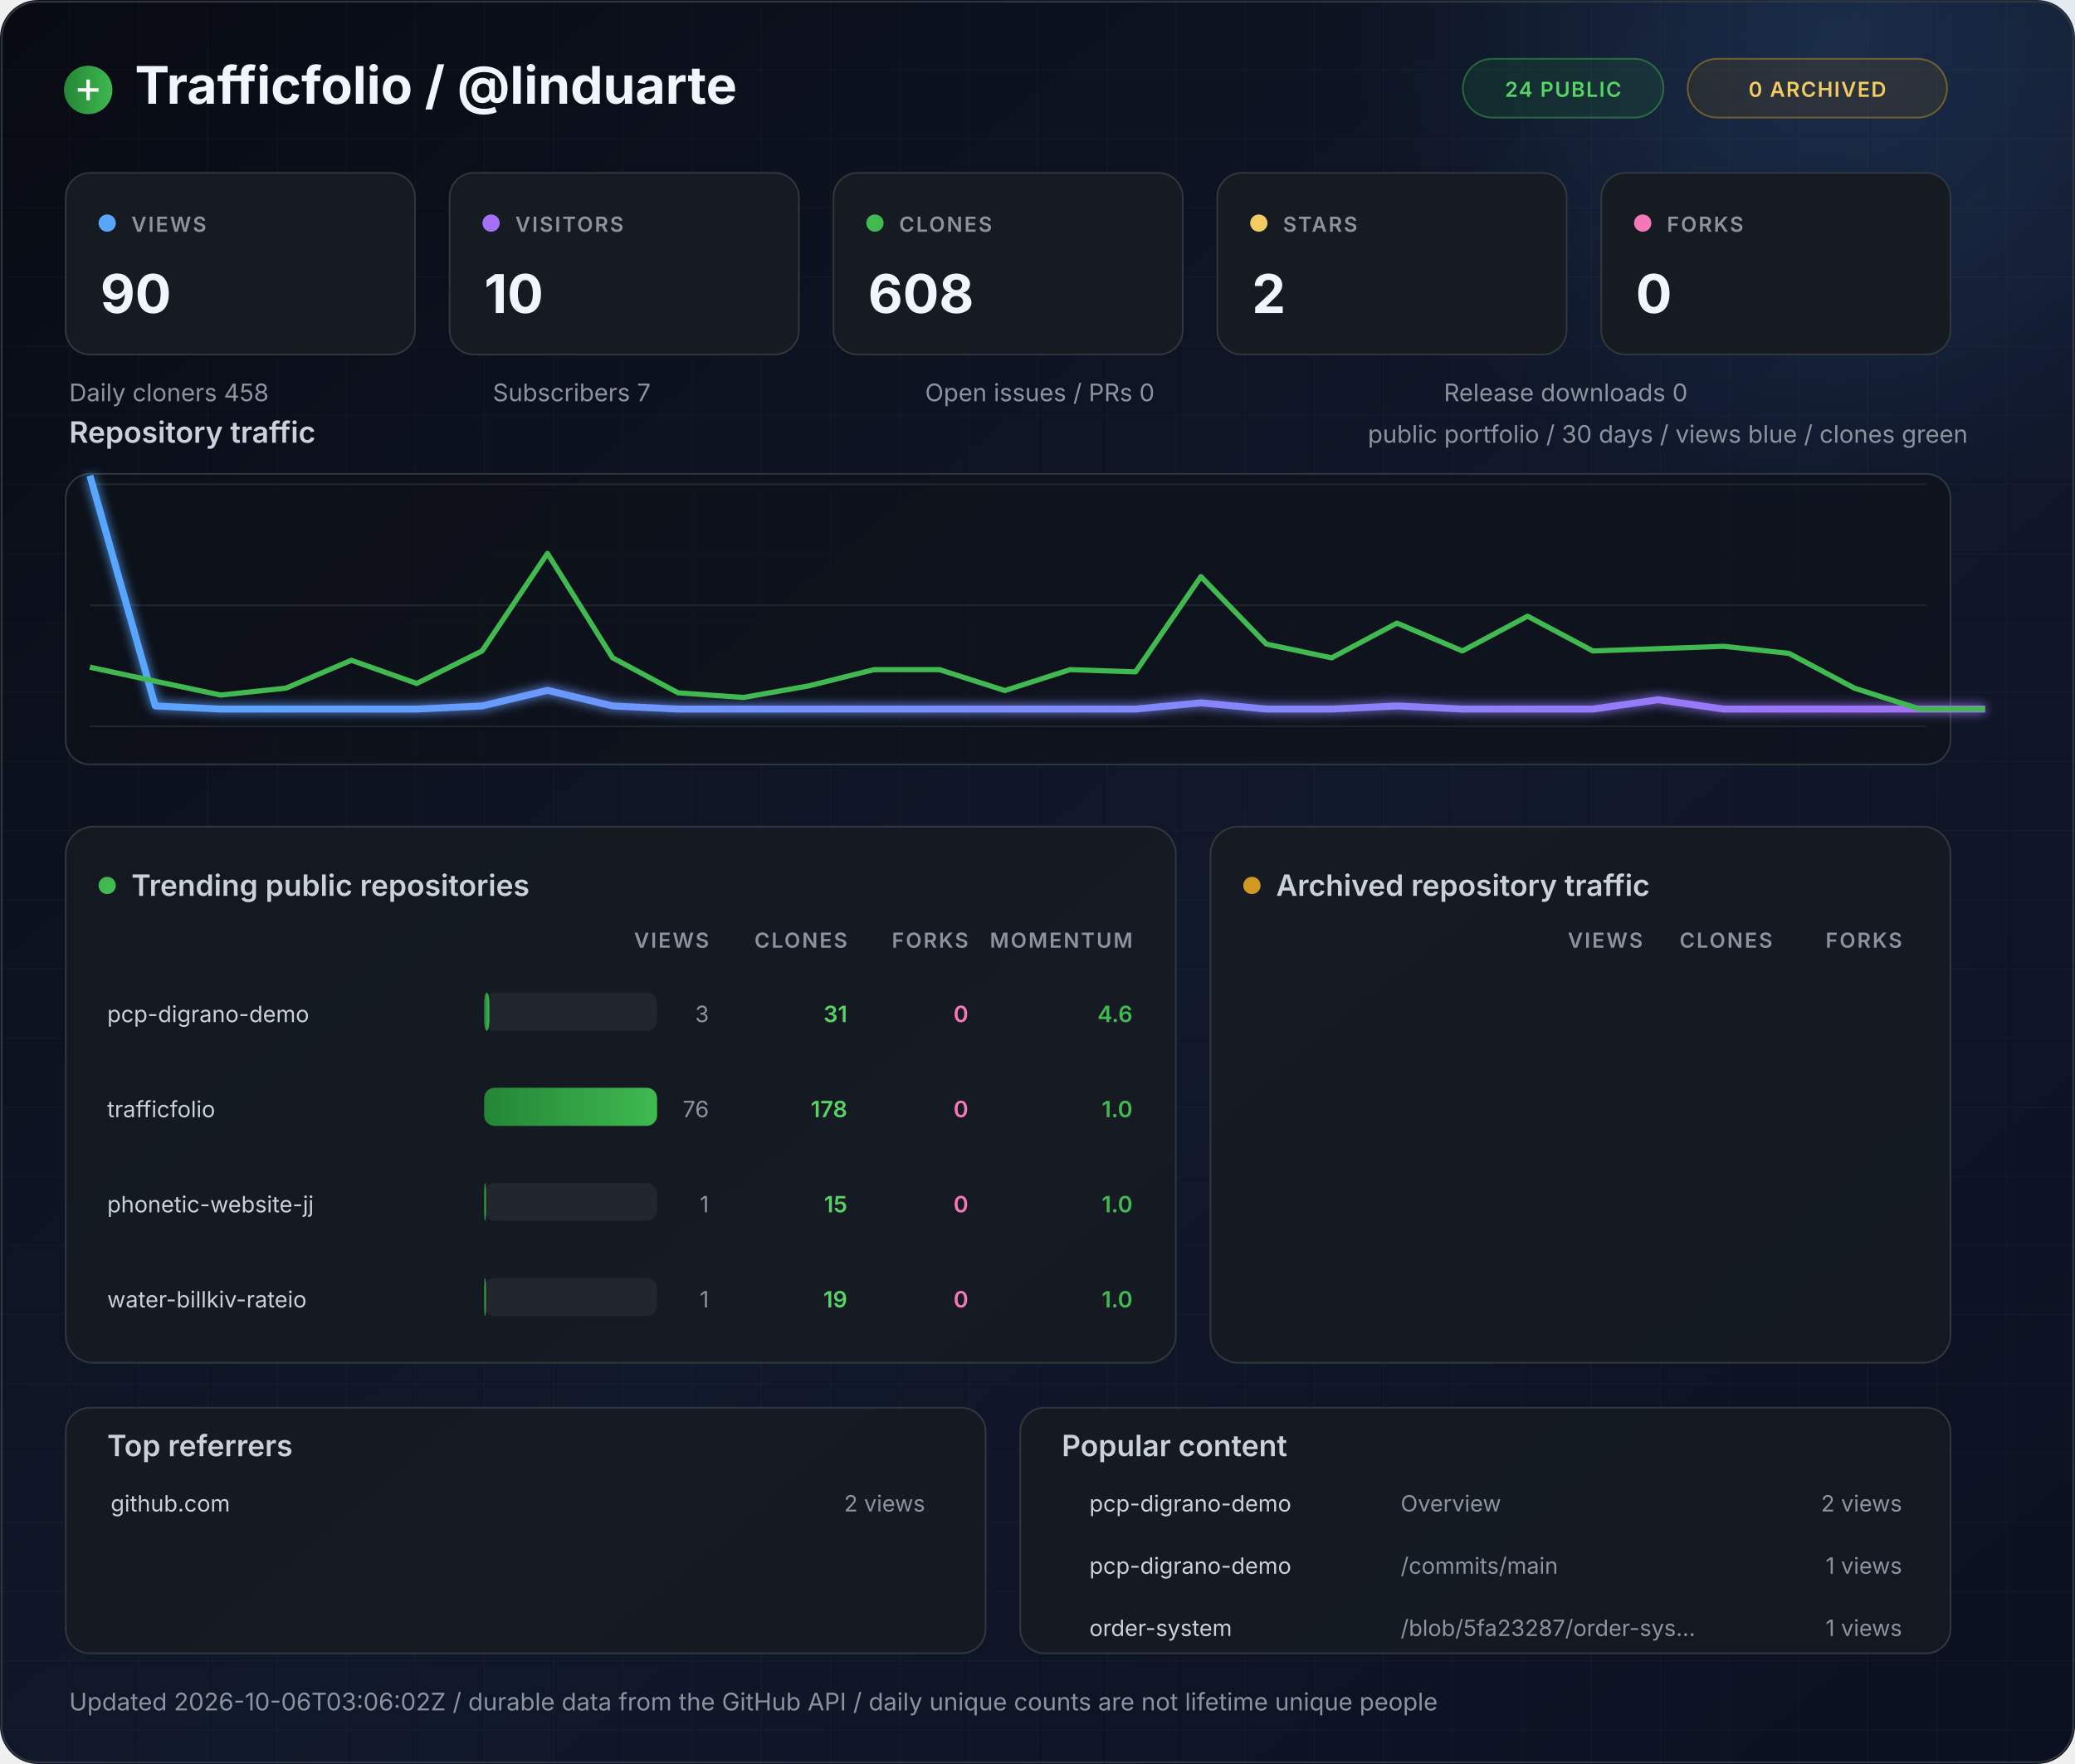
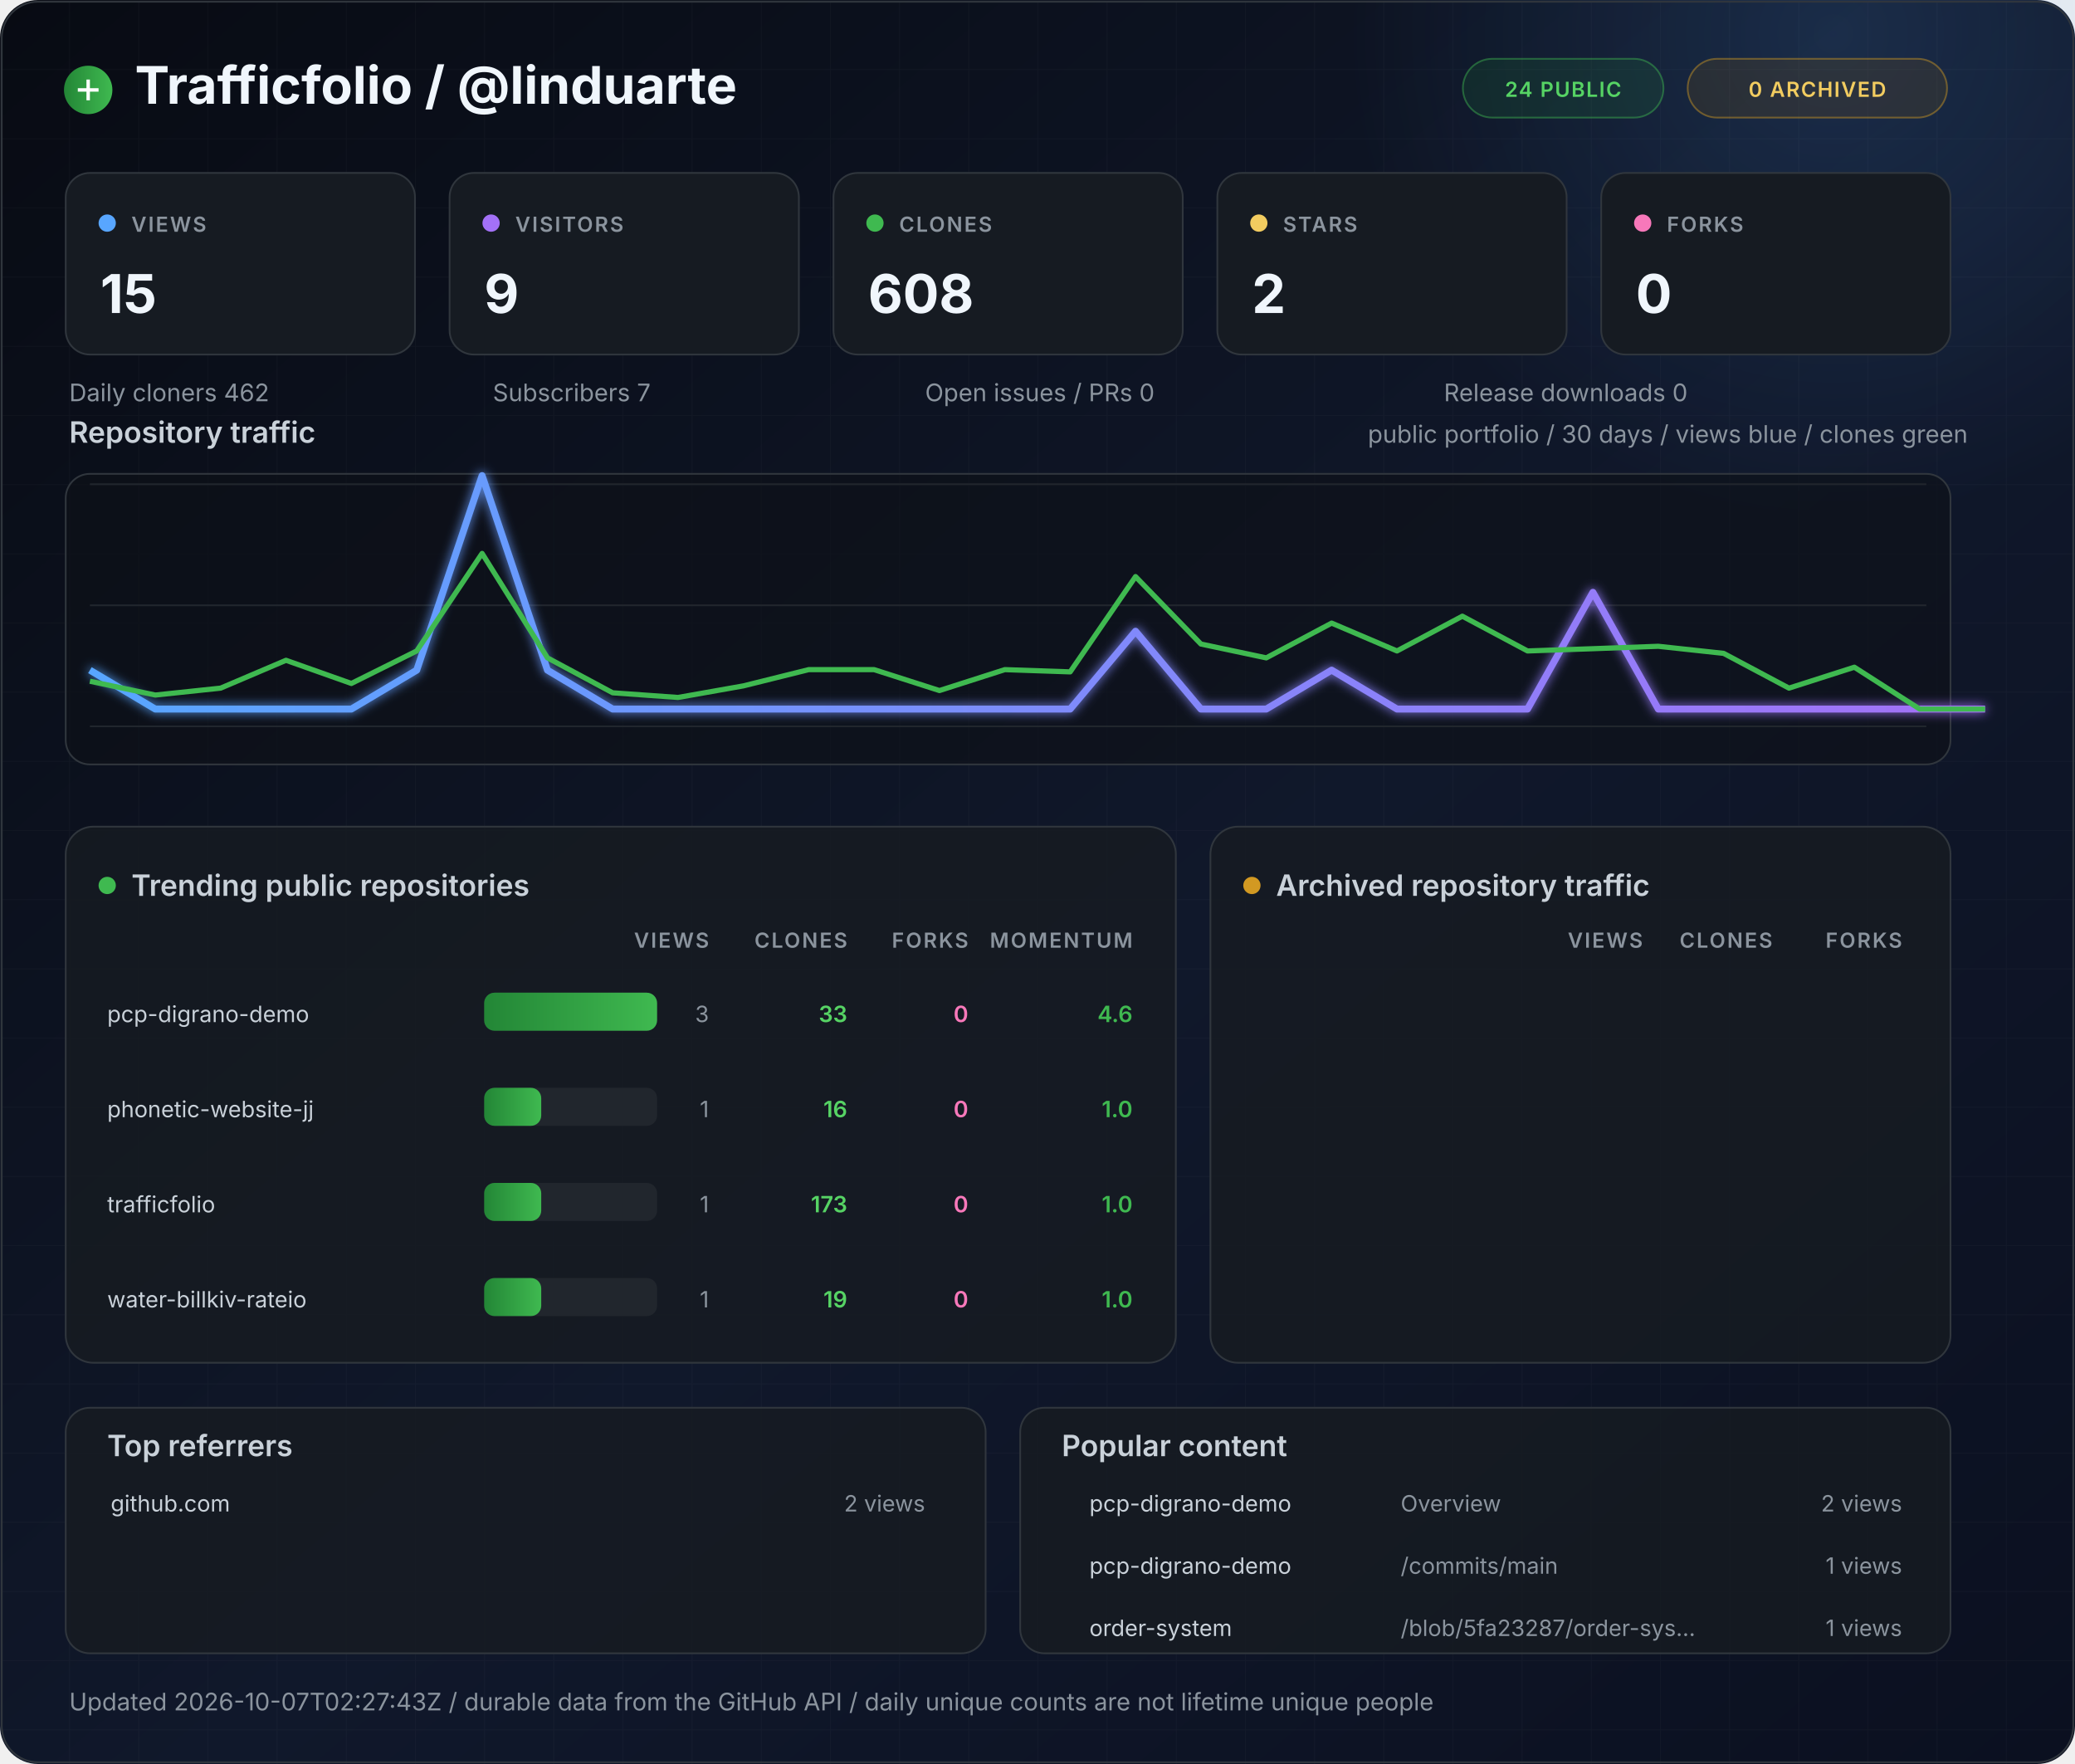
<svg xmlns="http://www.w3.org/2000/svg" width="1200" height="1020" viewBox="0 0 1200 1020" role="img" aria-label="Trafficfolio GitHub analytics dashboard for linduarte">
  <defs>
    <linearGradient id="bg" x1="0" y1="0" x2="1" y2="1">
      <stop stop-color="#080b13" />
      <stop offset=".55" stop-color="#10182b" />
      <stop offset="1" stop-color="#0b1020" />
    </linearGradient>
    <linearGradient id="line" x1="0" y1="0" x2="1" y2="0">
      <stop stop-color="#58a6ff" />
      <stop offset="1" stop-color="#a371f7" />
    </linearGradient>
    <linearGradient id="bar" x1="0" y1="0" x2="1" y2="0">
      <stop stop-color="#238636" />
      <stop offset="1" stop-color="#3fb950" />
    </linearGradient>
    <linearGradient id="archiveBar" x1="0" y1="0" x2="1" y2="0">
      <stop stop-color="#9e6a03" />
      <stop offset="1" stop-color="#f2cc60" />
    </linearGradient>
    <radialGradient id="ambient">
      <stop stop-color="#58a6ff" stop-opacity=".16" />
      <stop offset="1" stop-color="#58a6ff" stop-opacity="0" />
    </radialGradient>
    <pattern id="grid" width="40" height="40" patternUnits="userSpaceOnUse">
      <path d="M40 0H0V40" fill="none" stroke="#ffffff" stroke-opacity=".025" />
    </pattern>
    <filter id="glow">
      <feGaussianBlur stdDeviation="3" result="b" />
      <feMerge>
        <feMergeNode in="b" />
        <feMergeNode in="SourceGraphic" />
      </feMerge>
    </filter>
    <style>
    .title{font:750 30px -apple-system,BlinkMacSystemFont,"Segoe UI",sans-serif;fill:#f0f6fc}
    .subtitle{font:14px -apple-system,BlinkMacSystemFont,"Segoe UI",sans-serif;fill:#8b949e}
    .label{font:600 12px -apple-system,BlinkMacSystemFont,"Segoe UI",sans-serif;fill:#8b949e;letter-spacing:1px}
    .metric{font:700 31px -apple-system,BlinkMacSystemFont,"Segoe UI",sans-serif;fill:#f0f6fc}
    .section{font:600 17px -apple-system,BlinkMacSystemFont,"Segoe UI",sans-serif;fill:#c9d1d9}
    .repo,.value,.trend,.archive,.clone,.fork{font:13px -apple-system,BlinkMacSystemFont,"Segoe UI",sans-serif;fill:#c9d1d9}
    .value{fill:#8b949e} .trend{fill:#3fb950;font-weight:600} .archive{fill:#d29922}
    .clone{fill:#56d364;font-weight:600} .fork{fill:#f778ba;font-weight:600}
    .pill{font:600 12px -apple-system,BlinkMacSystemFont,"Segoe UI",sans-serif;letter-spacing:.7px}
  </style>
  </defs>
  <rect width="1200" height="1020" rx="22" fill="url(#bg)" />
  <rect width="1200" height="1020" rx="22" fill="url(#grid)" />
  <circle cx="1060" cy="20" r="280" fill="url(#ambient)" />
  <rect x="1" y="1" width="1198" height="1018" rx="21" fill="none" stroke="#30363d" />
  <circle cx="51" cy="52" r="14" fill="url(#bar)" />
  <path d="M45 52h12M51 46v12" stroke="#fff" stroke-width="2" />
  <text x="78" y="60" class="title">Trafficfolio / @linduarte</text>
  <rect x="846" y="34" width="116" height="34" rx="17" fill="#238636" fill-opacity=".16" stroke="#3fb950" stroke-opacity=".45" />
  <text x="904" y="56" text-anchor="middle" class="pill" fill="#56d364">24 PUBLIC</text>
  <rect x="976" y="34" width="150" height="34" rx="17" fill="#9e6a03" fill-opacity=".14" stroke="#d29922" stroke-opacity=".45" />
  <text x="1051" y="56" text-anchor="middle" class="pill" fill="#f2cc60">0 ARCHIVED</text>
  <rect x="38" y="100" width="202" height="105" rx="14" fill="#161b22" stroke="#30363d" />
  <circle cx="62" cy="129" r="5" fill="#58a6ff" />
  <text x="76" y="134" class="label">VIEWS</text>
-   <text x="58" y="181" class="metric">90</text>
+   <text x="58" y="181" class="metric">15</text>
  <rect x="260" y="100" width="202" height="105" rx="14" fill="#161b22" stroke="#30363d" />
  <circle cx="284" cy="129" r="5" fill="#a371f7" />
  <text x="298" y="134" class="label">VISITORS</text>
-   <text x="280" y="181" class="metric">10</text>
+   <text x="280" y="181" class="metric">9</text>
  <rect x="482" y="100" width="202" height="105" rx="14" fill="#161b22" stroke="#30363d" />
  <circle cx="506" cy="129" r="5" fill="#3fb950" />
  <text x="520" y="134" class="label">CLONES</text>
  <text x="502" y="181" class="metric">608</text>
  <rect x="704" y="100" width="202" height="105" rx="14" fill="#161b22" stroke="#30363d" />
  <circle cx="728" cy="129" r="5" fill="#f2cc60" />
  <text x="742" y="134" class="label">STARS</text>
  <text x="724" y="181" class="metric">2</text>
  <rect x="926" y="100" width="202" height="105" rx="14" fill="#161b22" stroke="#30363d" />
  <circle cx="950" cy="129" r="5" fill="#f778ba" />
  <text x="964" y="134" class="label">FORKS</text>
  <text x="946" y="181" class="metric">0</text>
-   <text x="40" y="232" class="subtitle">Daily cloners 458</text>
+   <text x="40" y="232" class="subtitle">Daily cloners 462</text>
  <text x="285" y="232" class="subtitle">Subscribers 7</text>
  <text x="535" y="232" class="subtitle">Open issues / PRs 0</text>
  <text x="835" y="232" class="subtitle">Release downloads 0</text>
  <text x="40" y="256" class="section">Repository traffic</text>
  <text x="1138" y="256" text-anchor="end" class="subtitle">public portfolio / 30 days / views blue / clones green</text>
  <rect x="38" y="274" width="1090" height="168" rx="14" fill="#0d1117" fill-opacity=".62" stroke="#30363d" />
  <line x1="52" y1="420" x2="1114" y2="420" stroke="#21262d" />
  <line x1="52" y1="350" x2="1114" y2="350" stroke="#21262d" />
  <line x1="52" y1="280" x2="1114" y2="280" stroke="#21262d" />
-   <polyline points="52.0,275.0 89.8,408.2 127.6,410.0 165.4,410.0 203.2,410.0 241.0,410.0 278.8,408.2 316.6,399.2 354.3,408.2 392.1,410.0 429.9,410.0 467.7,410.0 505.5,410.0 543.3,410.0 581.1,410.0 618.9,410.0 656.7,410.0 694.5,406.4 732.3,410.0 770.1,410.0 807.9,408.2 845.7,410.0 883.4,410.0 921.2,410.0 959.0,404.6 996.8,410.0 1034.6,410.0 1072.4,410.0 1110.2,410.0 1148.0,410.0" fill="none" stroke="url(#line)" stroke-width="4" stroke-linejoin="round" filter="url(#glow)" />
-   <polyline points="52.0,385.8 89.8,393.9 127.6,401.9 165.4,397.9 203.2,381.8 241.0,395.2 278.8,376.4 316.6,320.0 354.3,380.4 392.1,400.6 429.9,403.3 467.7,396.6 505.5,387.2 543.3,387.2 581.1,399.3 618.9,387.2 656.7,388.5 694.5,333.4 732.3,372.4 770.1,380.4 807.9,360.3 845.7,376.4 883.4,356.3 921.2,376.4 959.0,375.1 996.8,373.7 1034.6,377.8 1072.4,397.9 1110.2,410.0 1148.0,410.0" fill="none" stroke="#3fb950" stroke-width="3" stroke-linejoin="round" />
+   <polyline points="52.0,387.5 89.8,410.0 127.6,410.0 165.4,410.0 203.2,410.0 241.0,387.5 278.8,275.0 316.6,387.5 354.3,410.0 392.1,410.0 429.9,410.0 467.7,410.0 505.5,410.0 543.3,410.0 581.1,410.0 618.9,410.0 656.7,365.0 694.5,410.0 732.3,410.0 770.1,387.5 807.9,410.0 845.7,410.0 883.4,410.0 921.2,342.5 959.0,410.0 996.8,410.0 1034.6,410.0 1072.4,410.0 1110.2,410.0 1148.0,410.0" fill="none" stroke="url(#line)" stroke-width="4" stroke-linejoin="round" filter="url(#glow)" />
+   <polyline points="52.0,393.9 89.8,401.9 127.6,397.9 165.4,381.8 203.2,395.2 241.0,376.4 278.8,320.0 316.6,380.4 354.3,400.6 392.1,403.3 429.9,396.6 467.7,387.2 505.5,387.2 543.3,399.3 581.1,387.2 618.9,388.5 656.7,333.4 694.5,372.4 732.3,380.4 770.1,360.3 807.9,376.4 845.7,356.3 883.4,376.4 921.2,375.1 959.0,373.7 996.8,377.8 1034.6,397.9 1072.4,385.8 1110.2,410.0 1148.0,410.0" fill="none" stroke="#3fb950" stroke-width="3" stroke-linejoin="round" />
  <rect x="38" y="478" width="642" height="310" rx="16" fill="#161b22" fill-opacity=".82" stroke="#30363d" />
  <circle cx="62" cy="512" r="5" fill="#3fb950" />
  <text x="76" y="518" class="section">Trending public repositories</text>
  <text x="410" y="548" text-anchor="end" class="label">VIEWS</text>
  <text x="490" y="548" text-anchor="end" class="label">CLONES</text>
  <text x="560" y="548" text-anchor="end" class="label">FORKS</text>
  <text x="655" y="548" text-anchor="end" class="label">MOMENTUM</text>
  <text x="62" y="591" class="repo">pcp-digrano-demo</text>
  <rect x="280" y="574" width="100" height="22" rx="6" fill="#21262d" />
-   <rect x="280" y="574" width="3" height="22" rx="6" fill="url(#bar)" />
+   <rect x="280" y="574" width="100" height="22" rx="6" fill="url(#bar)" />
  <text x="410" y="591" text-anchor="end" class="value">3</text>
-   <text x="490" y="591" text-anchor="end" class="clone">31</text>
+   <text x="490" y="591" text-anchor="end" class="clone">33</text>
  <text x="560" y="591" text-anchor="end" class="fork">0</text>
  <text x="655" y="591" text-anchor="end" class="trend">4.6</text>
-   <text x="62" y="646" class="repo">trafficfolio</text>
+   <text x="62" y="646" class="repo">phonetic-website-jj</text>
  <rect x="280" y="629" width="100" height="22" rx="6" fill="#21262d" />
-   <rect x="280" y="629" width="100" height="22" rx="6" fill="url(#bar)" />
-   <text x="410" y="646" text-anchor="end" class="value">76</text>
-   <text x="490" y="646" text-anchor="end" class="clone">178</text>
+   <rect x="280" y="629" width="33" height="22" rx="6" fill="url(#bar)" />
+   <text x="410" y="646" text-anchor="end" class="value">1</text>
+   <text x="490" y="646" text-anchor="end" class="clone">16</text>
  <text x="560" y="646" text-anchor="end" class="fork">0</text>
  <text x="655" y="646" text-anchor="end" class="trend">1.0</text>
-   <text x="62" y="701" class="repo">phonetic-website-jj</text>
+   <text x="62" y="701" class="repo">trafficfolio</text>
  <rect x="280" y="684" width="100" height="22" rx="6" fill="#21262d" />
-   <rect x="280" y="684" width="1" height="22" rx="6" fill="url(#bar)" />
+   <rect x="280" y="684" width="33" height="22" rx="6" fill="url(#bar)" />
  <text x="410" y="701" text-anchor="end" class="value">1</text>
-   <text x="490" y="701" text-anchor="end" class="clone">15</text>
+   <text x="490" y="701" text-anchor="end" class="clone">173</text>
  <text x="560" y="701" text-anchor="end" class="fork">0</text>
  <text x="655" y="701" text-anchor="end" class="trend">1.0</text>
  <text x="62" y="756" class="repo">water-billkiv-rateio</text>
  <rect x="280" y="739" width="100" height="22" rx="6" fill="#21262d" />
-   <rect x="280" y="739" width="1" height="22" rx="6" fill="url(#bar)" />
+   <rect x="280" y="739" width="33" height="22" rx="6" fill="url(#bar)" />
  <text x="410" y="756" text-anchor="end" class="value">1</text>
  <text x="490" y="756" text-anchor="end" class="clone">19</text>
  <text x="560" y="756" text-anchor="end" class="fork">0</text>
  <text x="655" y="756" text-anchor="end" class="trend">1.0</text>
  <rect x="700" y="478" width="428" height="310" rx="16" fill="#161b22" fill-opacity=".82" stroke="#30363d" />
  <circle cx="724" cy="512" r="5" fill="#d29922" />
  <text x="738" y="518" class="section">Archived repository traffic</text>
  <text x="950" y="548" text-anchor="end" class="label">VIEWS</text>
  <text x="1025" y="548" text-anchor="end" class="label">CLONES</text>
  <text x="1100" y="548" text-anchor="end" class="label">FORKS</text>
  <rect x="38" y="814" width="532" height="142" rx="14" fill="#161b22" fill-opacity=".82" stroke="#30363d" />
  <text x="62" y="842" class="section">Top referrers</text>
  <text x="64" y="874" class="repo">github.com</text>
  <text x="535" y="874" text-anchor="end" class="value">2 views</text>
  <rect x="590" y="814" width="538" height="142" rx="14" fill="#161b22" fill-opacity=".82" stroke="#30363d" />
  <text x="614" y="842" class="section">Popular content</text>
  <text x="630" y="874" class="repo">pcp-digrano-demo</text>
  <text x="810" y="874" class="value">Overview</text>
  <text x="1100" y="874" text-anchor="end" class="value">2 views</text>
  <text x="630" y="910" class="repo">pcp-digrano-demo</text>
  <text x="810" y="910" class="value">/commits/main</text>
  <text x="1100" y="910" text-anchor="end" class="value">1 views</text>
  <text x="630" y="946" class="repo">order-system</text>
  <text x="810" y="946" class="value">/blob/5fa23287/order-sys...</text>
  <text x="1100" y="946" text-anchor="end" class="value">1 views</text>
-   <text x="40" y="989" class="subtitle">Updated 2026-10-06T03:06:02Z / durable data from the GitHub API / daily unique counts are not lifetime unique people</text>
+   <text x="40" y="989" class="subtitle">Updated 2026-10-07T02:27:43Z / durable data from the GitHub API / daily unique counts are not lifetime unique people</text>
</svg>
